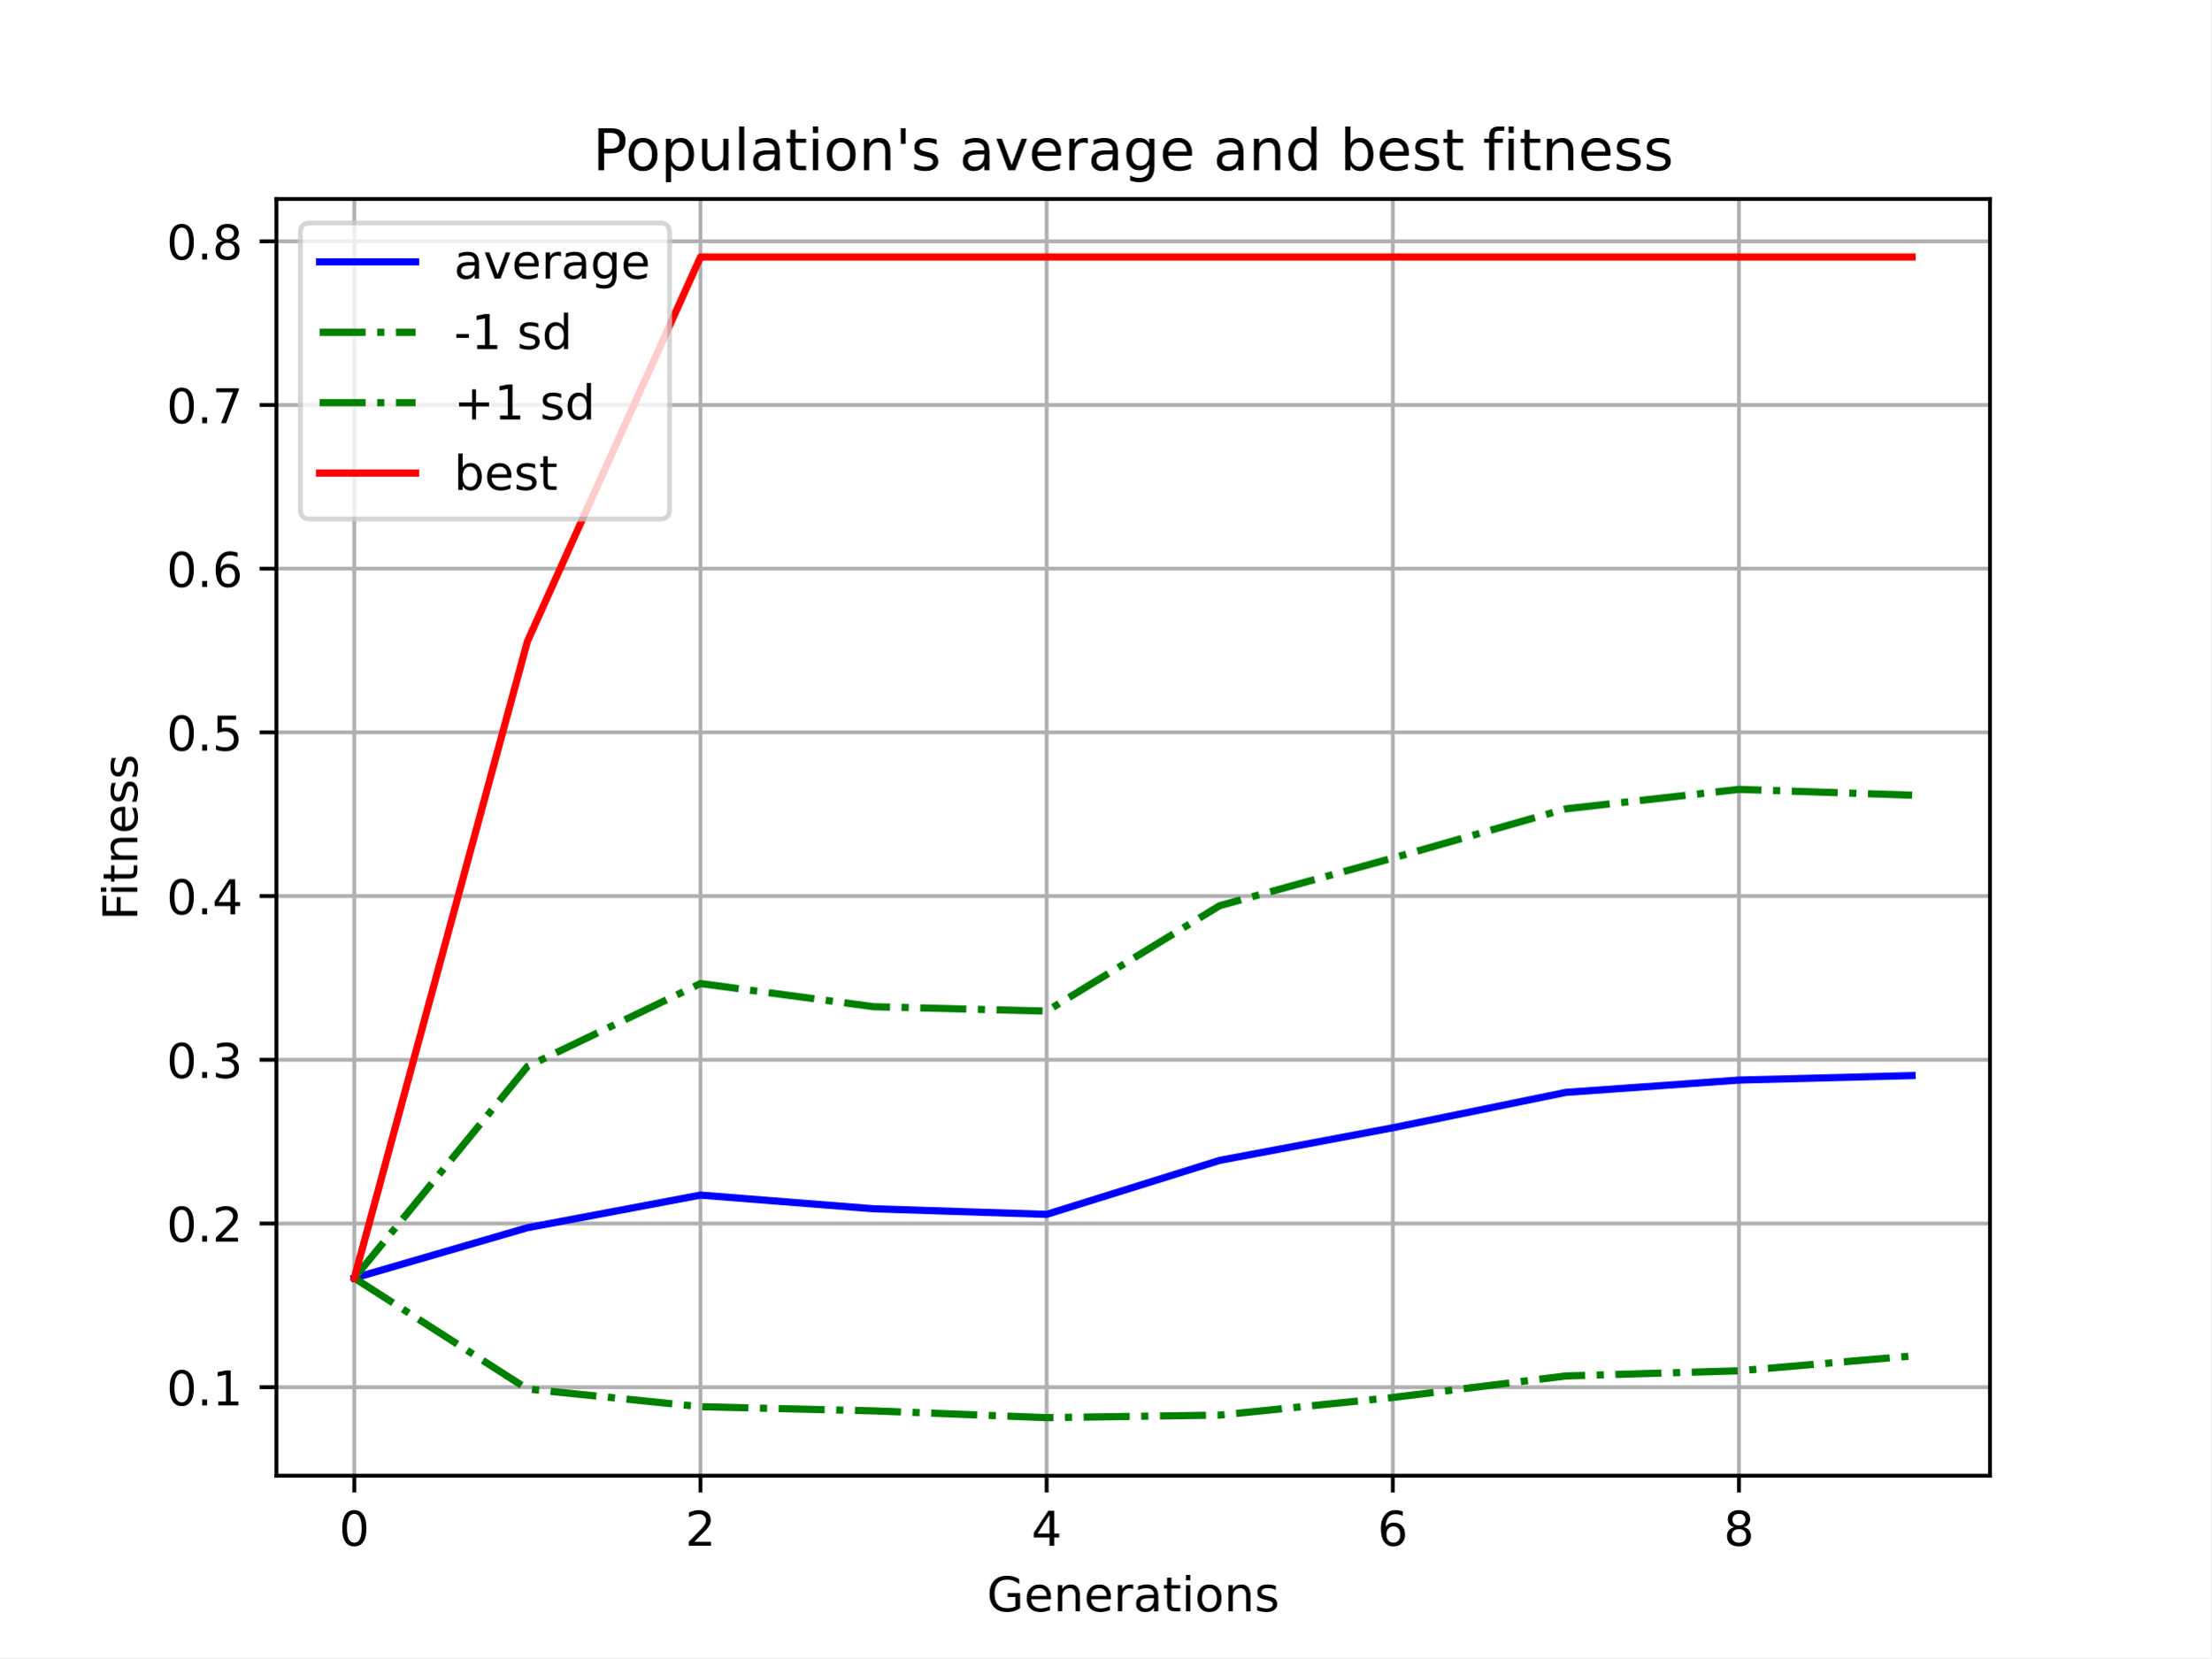
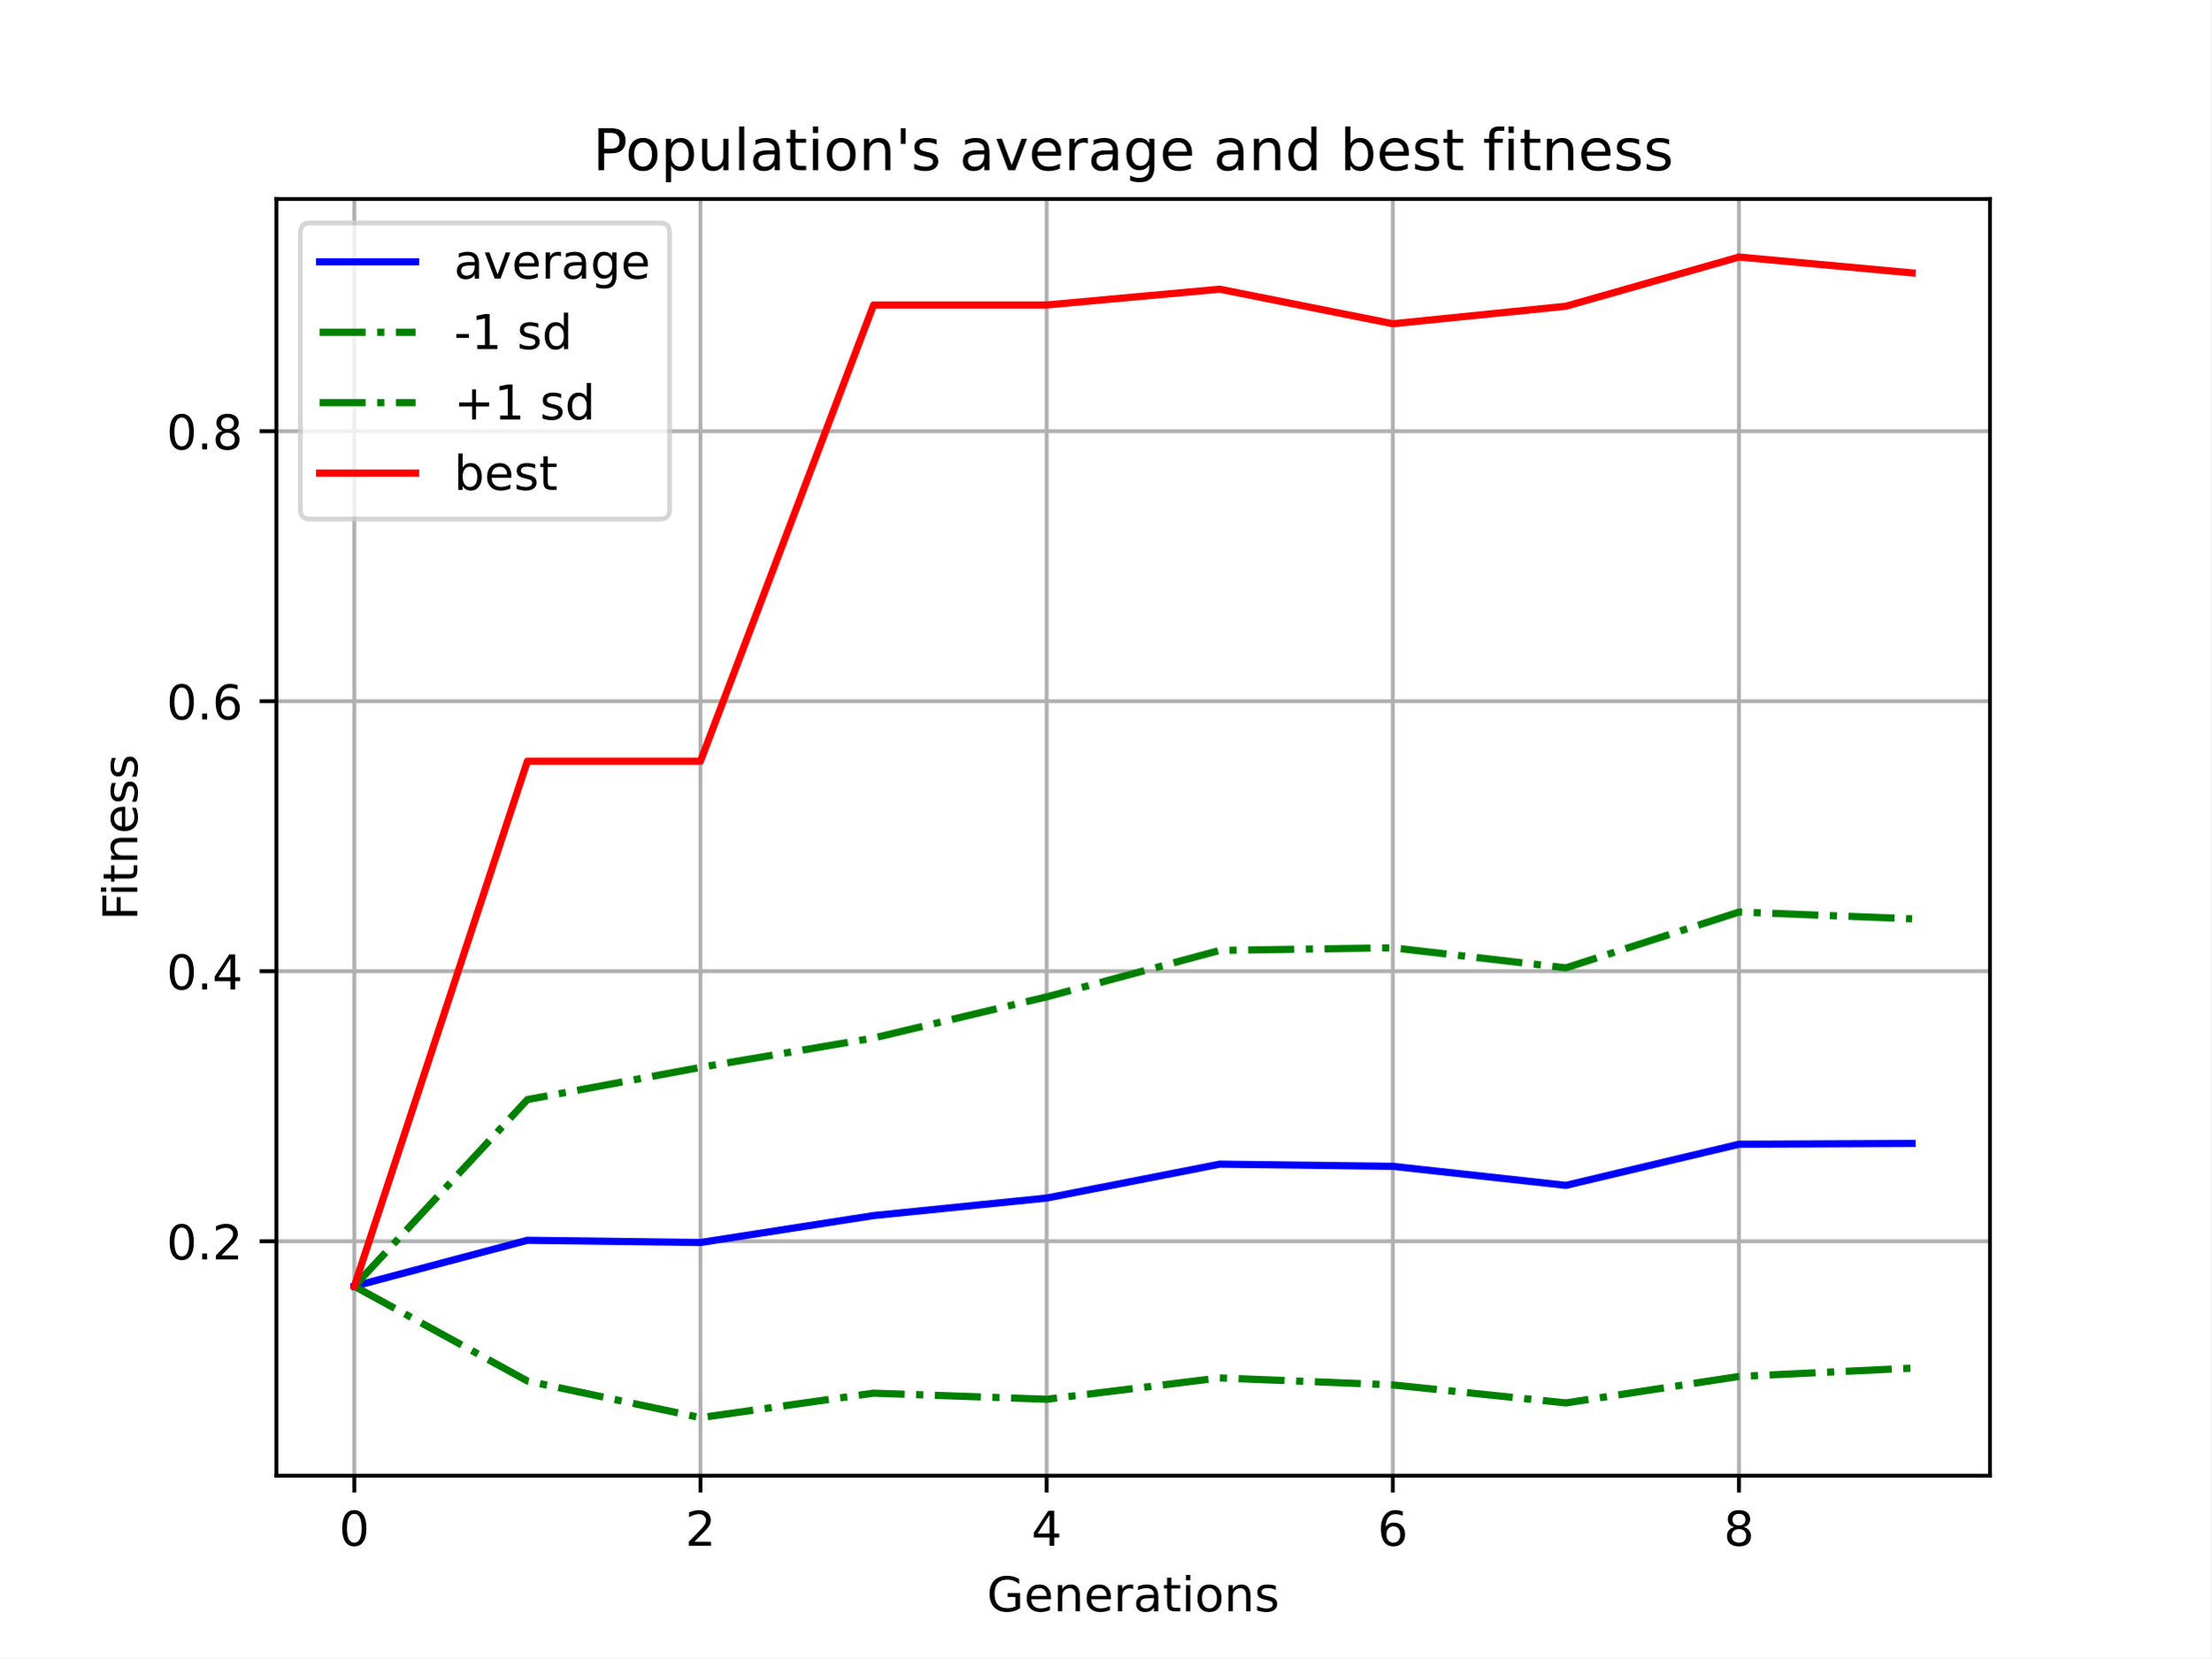
<svg xmlns="http://www.w3.org/2000/svg" xmlns:xlink="http://www.w3.org/1999/xlink" height="345.6pt" version="1.1" viewBox="0 0 460.8 345.6" width="460.8pt">
  <defs>
    <style type="text/css">*{stroke-linecap:butt;stroke-linejoin:round;}</style>
  </defs>
  <g id="figure_1">
    <g id="patch_1">
      <path d="M 0 345.6  L 460.8 345.6  L 460.8 0  L 0 0  z " style="fill:#ffffff;" />
    </g>
    <g id="axes_1">
      <g id="patch_2">
        <path d="M 57.6 307.584  L 414.72 307.584  L 414.72 41.472  L 57.6 41.472  z " style="fill:#ffffff;" />
      </g>
      <g id="matplotlib.axis_1">
        <g id="xtick_1">
          <g id="line2d_1">
-             <path clip-path="url(#p5fe4a9ea32)" d="M 73.833 307.584  L 73.833 41.472  " style="fill:none;stroke:#b0b0b0;stroke-linecap:square;stroke-width:0.8;" />
+             <path clip-path="url(#pbb1493d927)" d="M 73.833 307.584  L 73.833 41.472  " style="fill:none;stroke:#b0b0b0;stroke-linecap:square;stroke-width:0.8;" />
          </g>
          <g id="line2d_2">
            <defs>
-               <path d="M 0 0  L 0 3.5  " id="mc045195675" style="stroke:#000000;stroke-width:0.8;" />
-             </defs>
-             <g>
-               <use style="stroke:#000000;stroke-width:0.8;" x="73.833" xlink:href="#mc045195675" y="307.584" />
+               <path d="M 0 0  L 0 3.5  " id="mccd5e6b77a" style="stroke:#000000;stroke-width:0.8;" />
+             </defs>
+             <g>
+               <use style="stroke:#000000;stroke-width:0.8;" x="73.833" xlink:href="#mccd5e6b77a" y="307.584" />
            </g>
          </g>
          <g id="text_1">
            <g transform="translate(70.65148 322.1824)scale(0.1 -0.1)">
              <defs>
                <path d="M 2034 4250  Q 1547 4250 1301 3770  Q 1056 3291 1056 2328  Q 1056 1369 1301 889  Q 1547 409 2034 409  Q 2525 409 2770 889  Q 3016 1369 3016 2328  Q 3016 3291 2770 3770  Q 2525 4250 2034 4250  z M 2034 4750  Q 2819 4750 3233 4129  Q 3647 3509 3647 2328  Q 3647 1150 3233 529  Q 2819 -91 2034 -91  Q 1250 -91 836 529  Q 422 1150 422 2328  Q 422 3509 836 4129  Q 1250 4750 2034 4750  z " id="DejaVuSans-30" transform="scale(0.015625)" />
              </defs>
              <use xlink:href="#DejaVuSans-30" />
            </g>
          </g>
        </g>
        <g id="xtick_2">
          <g id="line2d_3">
-             <path clip-path="url(#p5fe4a9ea32)" d="M 145.978 307.584  L 145.978 41.472  " style="fill:none;stroke:#b0b0b0;stroke-linecap:square;stroke-width:0.8;" />
+             <path clip-path="url(#pbb1493d927)" d="M 145.978 307.584  L 145.978 41.472  " style="fill:none;stroke:#b0b0b0;stroke-linecap:square;stroke-width:0.8;" />
          </g>
          <g id="line2d_4">
            <g>
-               <use style="stroke:#000000;stroke-width:0.8;" x="145.978" xlink:href="#mc045195675" y="307.584" />
+               <use style="stroke:#000000;stroke-width:0.8;" x="145.978" xlink:href="#mccd5e6b77a" y="307.584" />
            </g>
          </g>
          <g id="text_2">
            <g transform="translate(142.7969 322.1824)scale(0.1 -0.1)">
              <defs>
                <path d="M 1228 531  L 3431 531  L 3431 0  L 469 0  L 469 531  Q 828 903 1448 1529  Q 2069 2156 2228 2338  Q 2531 2678 2651 2914  Q 2772 3150 2772 3378  Q 2772 3750 2511 3984  Q 2250 4219 1831 4219  Q 1534 4219 1204 4116  Q 875 4013 500 3803  L 500 4441  Q 881 4594 1212 4672  Q 1544 4750 1819 4750  Q 2544 4750 2975 4387  Q 3406 4025 3406 3419  Q 3406 3131 3298 2873  Q 3191 2616 2906 2266  Q 2828 2175 2409 1742  Q 1991 1309 1228 531  z " id="DejaVuSans-32" transform="scale(0.015625)" />
              </defs>
              <use xlink:href="#DejaVuSans-32" />
            </g>
          </g>
        </g>
        <g id="xtick_3">
          <g id="line2d_5">
-             <path clip-path="url(#p5fe4a9ea32)" d="M 218.124 307.584  L 218.124 41.472  " style="fill:none;stroke:#b0b0b0;stroke-linecap:square;stroke-width:0.8;" />
+             <path clip-path="url(#pbb1493d927)" d="M 218.124 307.584  L 218.124 41.472  " style="fill:none;stroke:#b0b0b0;stroke-linecap:square;stroke-width:0.8;" />
          </g>
          <g id="line2d_6">
            <g>
-               <use style="stroke:#000000;stroke-width:0.8;" x="218.124" xlink:href="#mc045195675" y="307.584" />
+               <use style="stroke:#000000;stroke-width:0.8;" x="218.124" xlink:href="#mccd5e6b77a" y="307.584" />
            </g>
          </g>
          <g id="text_3">
            <g transform="translate(214.9424 322.1824)scale(0.1 -0.1)">
              <defs>
                <path d="M 2419 4116  L 825 1625  L 2419 1625  L 2419 4116  z M 2253 4666  L 3047 4666  L 3047 1625  L 3713 1625  L 3713 1100  L 3047 1100  L 3047 0  L 2419 0  L 2419 1100  L 313 1100  L 313 1709  L 2253 4666  z " id="DejaVuSans-34" transform="scale(0.015625)" />
              </defs>
              <use xlink:href="#DejaVuSans-34" />
            </g>
          </g>
        </g>
        <g id="xtick_4">
          <g id="line2d_7">
-             <path clip-path="url(#p5fe4a9ea32)" d="M 290.269 307.584  L 290.269 41.472  " style="fill:none;stroke:#b0b0b0;stroke-linecap:square;stroke-width:0.8;" />
+             <path clip-path="url(#pbb1493d927)" d="M 290.269 307.584  L 290.269 41.472  " style="fill:none;stroke:#b0b0b0;stroke-linecap:square;stroke-width:0.8;" />
          </g>
          <g id="line2d_8">
            <g>
-               <use style="stroke:#000000;stroke-width:0.8;" x="290.269" xlink:href="#mc045195675" y="307.584" />
+               <use style="stroke:#000000;stroke-width:0.8;" x="290.269" xlink:href="#mccd5e6b77a" y="307.584" />
            </g>
          </g>
          <g id="text_4">
            <g transform="translate(287.0878 322.1824)scale(0.1 -0.1)">
              <defs>
                <path d="M 2113 2584  Q 1688 2584 1439 2293  Q 1191 2003 1191 1497  Q 1191 994 1439 701  Q 1688 409 2113 409  Q 2538 409 2786 701  Q 3034 994 3034 1497  Q 3034 2003 2786 2293  Q 2538 2584 2113 2584  z M 3366 4563  L 3366 3988  Q 3128 4100 2886 4159  Q 2644 4219 2406 4219  Q 1781 4219 1451 3797  Q 1122 3375 1075 2522  Q 1259 2794 1537 2939  Q 1816 3084 2150 3084  Q 2853 3084 3261 2657  Q 3669 2231 3669 1497  Q 3669 778 3244 343  Q 2819 -91 2113 -91  Q 1303 -91 875 529  Q 447 1150 447 2328  Q 447 3434 972 4092  Q 1497 4750 2381 4750  Q 2619 4750 2861 4703  Q 3103 4656 3366 4563  z " id="DejaVuSans-36" transform="scale(0.015625)" />
              </defs>
              <use xlink:href="#DejaVuSans-36" />
            </g>
          </g>
        </g>
        <g id="xtick_5">
          <g id="line2d_9">
-             <path clip-path="url(#p5fe4a9ea32)" d="M 362.415 307.584  L 362.415 41.472  " style="fill:none;stroke:#b0b0b0;stroke-linecap:square;stroke-width:0.8;" />
+             <path clip-path="url(#pbb1493d927)" d="M 362.415 307.584  L 362.415 41.472  " style="fill:none;stroke:#b0b0b0;stroke-linecap:square;stroke-width:0.8;" />
          </g>
          <g id="line2d_10">
            <g>
-               <use style="stroke:#000000;stroke-width:0.8;" x="362.415" xlink:href="#mc045195675" y="307.584" />
+               <use style="stroke:#000000;stroke-width:0.8;" x="362.415" xlink:href="#mccd5e6b77a" y="307.584" />
            </g>
          </g>
          <g id="text_5">
            <g transform="translate(359.2333 322.1824)scale(0.1 -0.1)">
              <defs>
                <path d="M 2034 2216  Q 1584 2216 1326 1975  Q 1069 1734 1069 1313  Q 1069 891 1326 650  Q 1584 409 2034 409  Q 2484 409 2743 651  Q 3003 894 3003 1313  Q 3003 1734 2745 1975  Q 2488 2216 2034 2216  z M 1403 2484  Q 997 2584 770 2862  Q 544 3141 544 3541  Q 544 4100 942 4425  Q 1341 4750 2034 4750  Q 2731 4750 3128 4425  Q 3525 4100 3525 3541  Q 3525 3141 3298 2862  Q 3072 2584 2669 2484  Q 3125 2378 3379 2068  Q 3634 1759 3634 1313  Q 3634 634 3220 271  Q 2806 -91 2034 -91  Q 1263 -91 848 271  Q 434 634 434 1313  Q 434 1759 690 2068  Q 947 2378 1403 2484  z M 1172 3481  Q 1172 3119 1398 2916  Q 1625 2713 2034 2713  Q 2441 2713 2670 2916  Q 2900 3119 2900 3481  Q 2900 3844 2670 4047  Q 2441 4250 2034 4250  Q 1625 4250 1398 4047  Q 1172 3844 1172 3481  z " id="DejaVuSans-38" transform="scale(0.015625)" />
              </defs>
              <use xlink:href="#DejaVuSans-38" />
            </g>
          </g>
        </g>
        <g id="text_6">
          <g transform="translate(205.6623 335.8606)scale(0.1 -0.1)">
            <defs>
              <path d="M 3809 666  L 3809 1919  L 2778 1919  L 2778 2438  L 4434 2438  L 4434 434  Q 4069 175 3628 42  Q 3188 -91 2688 -91  Q 1594 -91 976 548  Q 359 1188 359 2328  Q 359 3472 976 4111  Q 1594 4750 2688 4750  Q 3144 4750 3555 4637  Q 3966 4525 4313 4306  L 4313 3634  Q 3963 3931 3569 4081  Q 3175 4231 2741 4231  Q 1884 4231 1454 3753  Q 1025 3275 1025 2328  Q 1025 1384 1454 906  Q 1884 428 2741 428  Q 3075 428 3337 486  Q 3600 544 3809 666  z " id="DejaVuSans-47" transform="scale(0.015625)" />
              <path d="M 3597 1894  L 3597 1613  L 953 1613  Q 991 1019 1311 708  Q 1631 397 2203 397  Q 2534 397 2845 478  Q 3156 559 3463 722  L 3463 178  Q 3153 47 2828 -22  Q 2503 -91 2169 -91  Q 1331 -91 842 396  Q 353 884 353 1716  Q 353 2575 817 3079  Q 1281 3584 2069 3584  Q 2775 3584 3186 3129  Q 3597 2675 3597 1894  z M 3022 2063  Q 3016 2534 2758 2815  Q 2500 3097 2075 3097  Q 1594 3097 1305 2825  Q 1016 2553 972 2059  L 3022 2063  z " id="DejaVuSans-65" transform="scale(0.015625)" />
              <path d="M 3513 2113  L 3513 0  L 2938 0  L 2938 2094  Q 2938 2591 2744 2837  Q 2550 3084 2163 3084  Q 1697 3084 1428 2787  Q 1159 2491 1159 1978  L 1159 0  L 581 0  L 581 3500  L 1159 3500  L 1159 2956  Q 1366 3272 1645 3428  Q 1925 3584 2291 3584  Q 2894 3584 3203 3211  Q 3513 2838 3513 2113  z " id="DejaVuSans-6e" transform="scale(0.015625)" />
              <path d="M 2631 2963  Q 2534 3019 2420 3045  Q 2306 3072 2169 3072  Q 1681 3072 1420 2755  Q 1159 2438 1159 1844  L 1159 0  L 581 0  L 581 3500  L 1159 3500  L 1159 2956  Q 1341 3275 1631 3429  Q 1922 3584 2338 3584  Q 2397 3584 2469 3576  Q 2541 3569 2628 3553  L 2631 2963  z " id="DejaVuSans-72" transform="scale(0.015625)" />
              <path d="M 2194 1759  Q 1497 1759 1228 1600  Q 959 1441 959 1056  Q 959 750 1161 570  Q 1363 391 1709 391  Q 2188 391 2477 730  Q 2766 1069 2766 1631  L 2766 1759  L 2194 1759  z M 3341 1997  L 3341 0  L 2766 0  L 2766 531  Q 2569 213 2275 61  Q 1981 -91 1556 -91  Q 1019 -91 701 211  Q 384 513 384 1019  Q 384 1609 779 1909  Q 1175 2209 1959 2209  L 2766 2209  L 2766 2266  Q 2766 2663 2505 2880  Q 2244 3097 1772 3097  Q 1472 3097 1187 3025  Q 903 2953 641 2809  L 641 3341  Q 956 3463 1253 3523  Q 1550 3584 1831 3584  Q 2591 3584 2966 3190  Q 3341 2797 3341 1997  z " id="DejaVuSans-61" transform="scale(0.015625)" />
              <path d="M 1172 4494  L 1172 3500  L 2356 3500  L 2356 3053  L 1172 3053  L 1172 1153  Q 1172 725 1289 603  Q 1406 481 1766 481  L 2356 481  L 2356 0  L 1766 0  Q 1100 0 847 248  Q 594 497 594 1153  L 594 3053  L 172 3053  L 172 3500  L 594 3500  L 594 4494  L 1172 4494  z " id="DejaVuSans-74" transform="scale(0.015625)" />
              <path d="M 603 3500  L 1178 3500  L 1178 0  L 603 0  L 603 3500  z M 603 4863  L 1178 4863  L 1178 4134  L 603 4134  L 603 4863  z " id="DejaVuSans-69" transform="scale(0.015625)" />
              <path d="M 1959 3097  Q 1497 3097 1228 2736  Q 959 2375 959 1747  Q 959 1119 1226 758  Q 1494 397 1959 397  Q 2419 397 2687 759  Q 2956 1122 2956 1747  Q 2956 2369 2687 2733  Q 2419 3097 1959 3097  z M 1959 3584  Q 2709 3584 3137 3096  Q 3566 2609 3566 1747  Q 3566 888 3137 398  Q 2709 -91 1959 -91  Q 1206 -91 779 398  Q 353 888 353 1747  Q 353 2609 779 3096  Q 1206 3584 1959 3584  z " id="DejaVuSans-6f" transform="scale(0.015625)" />
              <path d="M 2834 3397  L 2834 2853  Q 2591 2978 2328 3040  Q 2066 3103 1784 3103  Q 1356 3103 1142 2972  Q 928 2841 928 2578  Q 928 2378 1081 2264  Q 1234 2150 1697 2047  L 1894 2003  Q 2506 1872 2764 1633  Q 3022 1394 3022 966  Q 3022 478 2636 193  Q 2250 -91 1575 -91  Q 1294 -91 989 -36  Q 684 19 347 128  L 347 722  Q 666 556 975 473  Q 1284 391 1588 391  Q 1994 391 2212 530  Q 2431 669 2431 922  Q 2431 1156 2273 1281  Q 2116 1406 1581 1522  L 1381 1569  Q 847 1681 609 1914  Q 372 2147 372 2553  Q 372 3047 722 3315  Q 1072 3584 1716 3584  Q 2034 3584 2315 3537  Q 2597 3491 2834 3397  z " id="DejaVuSans-73" transform="scale(0.015625)" />
            </defs>
            <use xlink:href="#DejaVuSans-47" />
            <use x="77.49" xlink:href="#DejaVuSans-65" />
            <use x="139.014" xlink:href="#DejaVuSans-6e" />
            <use x="202.393" xlink:href="#DejaVuSans-65" />
            <use x="263.916" xlink:href="#DejaVuSans-72" />
            <use x="305.029" xlink:href="#DejaVuSans-61" />
            <use x="366.309" xlink:href="#DejaVuSans-74" />
            <use x="405.518" xlink:href="#DejaVuSans-69" />
            <use x="433.301" xlink:href="#DejaVuSans-6f" />
            <use x="494.482" xlink:href="#DejaVuSans-6e" />
            <use x="557.861" xlink:href="#DejaVuSans-73" />
          </g>
        </g>
      </g>
      <g id="matplotlib.axis_2">
        <g id="ytick_1">
          <g id="line2d_11">
-             <path clip-path="url(#p5fe4a9ea32)" d="M 57.6 289.136  L 414.72 289.136  " style="fill:none;stroke:#b0b0b0;stroke-linecap:square;stroke-width:0.8;" />
+             <path clip-path="url(#pbb1493d927)" d="M 57.6 258.715  L 414.72 258.715  " style="fill:none;stroke:#b0b0b0;stroke-linecap:square;stroke-width:0.8;" />
          </g>
          <g id="line2d_12">
            <defs>
-               <path d="M 0 0  L -3.5 0  " id="ma63bc44fb1" style="stroke:#000000;stroke-width:0.8;" />
-             </defs>
-             <g>
-               <use style="stroke:#000000;stroke-width:0.8;" x="57.6" xlink:href="#ma63bc44fb1" y="289.136" />
+               <path d="M 0 0  L -3.5 0  " id="m825e911849" style="stroke:#000000;stroke-width:0.8;" />
+             </defs>
+             <g>
+               <use style="stroke:#000000;stroke-width:0.8;" x="57.6" xlink:href="#m825e911849" y="258.715" />
            </g>
          </g>
          <g id="text_7">
-             <g transform="translate(34.69687 292.9357)scale(0.1 -0.1)">
+             <g transform="translate(34.69687 262.514)scale(0.1 -0.1)">
              <defs>
                <path d="M 684 794  L 1344 794  L 1344 0  L 684 0  L 684 794  z " id="DejaVuSans-2e" transform="scale(0.015625)" />
-                 <path d="M 794 531  L 1825 531  L 1825 4091  L 703 3866  L 703 4441  L 1819 4666  L 2450 4666  L 2450 531  L 3481 531  L 3481 0  L 794 0  L 794 531  z " id="DejaVuSans-31" transform="scale(0.015625)" />
              </defs>
              <use xlink:href="#DejaVuSans-30" />
              <use x="63.623" xlink:href="#DejaVuSans-2e" />
-               <use x="95.41" xlink:href="#DejaVuSans-31" />
+               <use x="95.41" xlink:href="#DejaVuSans-32" />
            </g>
          </g>
        </g>
        <g id="ytick_2">
          <g id="line2d_13">
-             <path clip-path="url(#p5fe4a9ea32)" d="M 57.6 255.015  L 414.72 255.015  " style="fill:none;stroke:#b0b0b0;stroke-linecap:square;stroke-width:0.8;" />
+             <path clip-path="url(#pbb1493d927)" d="M 57.6 202.432  L 414.72 202.432  " style="fill:none;stroke:#b0b0b0;stroke-linecap:square;stroke-width:0.8;" />
          </g>
          <g id="line2d_14">
            <g>
-               <use style="stroke:#000000;stroke-width:0.8;" x="57.6" xlink:href="#ma63bc44fb1" y="255.015" />
+               <use style="stroke:#000000;stroke-width:0.8;" x="57.6" xlink:href="#m825e911849" y="202.432" />
            </g>
          </g>
          <g id="text_8">
-             <g transform="translate(34.69687 258.814)scale(0.1 -0.1)">
+             <g transform="translate(34.69687 206.2312)scale(0.1 -0.1)">
              <use xlink:href="#DejaVuSans-30" />
              <use x="63.623" xlink:href="#DejaVuSans-2e" />
-               <use x="95.41" xlink:href="#DejaVuSans-32" />
+               <use x="95.41" xlink:href="#DejaVuSans-34" />
            </g>
          </g>
        </g>
        <g id="ytick_3">
          <g id="line2d_15">
-             <path clip-path="url(#p5fe4a9ea32)" d="M 57.6 220.893  L 414.72 220.893  " style="fill:none;stroke:#b0b0b0;stroke-linecap:square;stroke-width:0.8;" />
+             <path clip-path="url(#pbb1493d927)" d="M 57.6 146.149  L 414.72 146.149  " style="fill:none;stroke:#b0b0b0;stroke-linecap:square;stroke-width:0.8;" />
          </g>
          <g id="line2d_16">
            <g>
-               <use style="stroke:#000000;stroke-width:0.8;" x="57.6" xlink:href="#ma63bc44fb1" y="220.893" />
+               <use style="stroke:#000000;stroke-width:0.8;" x="57.6" xlink:href="#m825e911849" y="146.149" />
            </g>
          </g>
          <g id="text_9">
-             <g transform="translate(34.69687 224.6922)scale(0.1 -0.1)">
-               <defs>
-                 <path d="M 2597 2516  Q 3050 2419 3304 2112  Q 3559 1806 3559 1356  Q 3559 666 3084 287  Q 2609 -91 1734 -91  Q 1441 -91 1130 -33  Q 819 25 488 141  L 488 750  Q 750 597 1062 519  Q 1375 441 1716 441  Q 2309 441 2620 675  Q 2931 909 2931 1356  Q 2931 1769 2642 2001  Q 2353 2234 1838 2234  L 1294 2234  L 1294 2753  L 1863 2753  Q 2328 2753 2575 2939  Q 2822 3125 2822 3475  Q 2822 3834 2567 4026  Q 2313 4219 1838 4219  Q 1578 4219 1281 4162  Q 984 4106 628 3988  L 628 4550  Q 988 4650 1302 4700  Q 1616 4750 1894 4750  Q 2613 4750 3031 4423  Q 3450 4097 3450 3541  Q 3450 3153 3228 2886  Q 3006 2619 2597 2516  z " id="DejaVuSans-33" transform="scale(0.015625)" />
-               </defs>
+             <g transform="translate(34.69687 149.9484)scale(0.1 -0.1)">
              <use xlink:href="#DejaVuSans-30" />
              <use x="63.623" xlink:href="#DejaVuSans-2e" />
-               <use x="95.41" xlink:href="#DejaVuSans-33" />
+               <use x="95.41" xlink:href="#DejaVuSans-36" />
            </g>
          </g>
        </g>
        <g id="ytick_4">
          <g id="line2d_17">
-             <path clip-path="url(#p5fe4a9ea32)" d="M 57.6 186.771  L 414.72 186.771  " style="fill:none;stroke:#b0b0b0;stroke-linecap:square;stroke-width:0.8;" />
+             <path clip-path="url(#pbb1493d927)" d="M 57.6 89.866  L 414.72 89.866  " style="fill:none;stroke:#b0b0b0;stroke-linecap:square;stroke-width:0.8;" />
          </g>
          <g id="line2d_18">
            <g>
-               <use style="stroke:#000000;stroke-width:0.8;" x="57.6" xlink:href="#ma63bc44fb1" y="186.771" />
+               <use style="stroke:#000000;stroke-width:0.8;" x="57.6" xlink:href="#m825e911849" y="89.866" />
            </g>
          </g>
          <g id="text_10">
-             <g transform="translate(34.69687 190.5705)scale(0.1 -0.1)">
-               <use xlink:href="#DejaVuSans-30" />
-               <use x="63.623" xlink:href="#DejaVuSans-2e" />
-               <use x="95.41" xlink:href="#DejaVuSans-34" />
-             </g>
-           </g>
-         </g>
-         <g id="ytick_5">
-           <g id="line2d_19">
-             <path clip-path="url(#p5fe4a9ea32)" d="M 57.6 152.65  L 414.72 152.65  " style="fill:none;stroke:#b0b0b0;stroke-linecap:square;stroke-width:0.8;" />
-           </g>
-           <g id="line2d_20">
-             <g>
-               <use style="stroke:#000000;stroke-width:0.8;" x="57.6" xlink:href="#ma63bc44fb1" y="152.65" />
-             </g>
-           </g>
-           <g id="text_11">
-             <g transform="translate(34.69687 156.4488)scale(0.1 -0.1)">
-               <defs>
-                 <path d="M 691 4666  L 3169 4666  L 3169 4134  L 1269 4134  L 1269 2991  Q 1406 3038 1543 3061  Q 1681 3084 1819 3084  Q 2600 3084 3056 2656  Q 3513 2228 3513 1497  Q 3513 744 3044 326  Q 2575 -91 1722 -91  Q 1428 -91 1123 -41  Q 819 9 494 109  L 494 744  Q 775 591 1075 516  Q 1375 441 1709 441  Q 2250 441 2565 725  Q 2881 1009 2881 1497  Q 2881 1984 2565 2268  Q 2250 2553 1709 2553  Q 1456 2553 1204 2497  Q 953 2441 691 2322  L 691 4666  z " id="DejaVuSans-35" transform="scale(0.015625)" />
-               </defs>
-               <use xlink:href="#DejaVuSans-30" />
-               <use x="63.623" xlink:href="#DejaVuSans-2e" />
-               <use x="95.41" xlink:href="#DejaVuSans-35" />
-             </g>
-           </g>
-         </g>
-         <g id="ytick_6">
-           <g id="line2d_21">
-             <path clip-path="url(#p5fe4a9ea32)" d="M 57.6 118.528  L 414.72 118.528  " style="fill:none;stroke:#b0b0b0;stroke-linecap:square;stroke-width:0.8;" />
-           </g>
-           <g id="line2d_22">
-             <g>
-               <use style="stroke:#000000;stroke-width:0.8;" x="57.6" xlink:href="#ma63bc44fb1" y="118.528" />
-             </g>
-           </g>
-           <g id="text_12">
-             <g transform="translate(34.69687 122.3271)scale(0.1 -0.1)">
-               <use xlink:href="#DejaVuSans-30" />
-               <use x="63.623" xlink:href="#DejaVuSans-2e" />
-               <use x="95.41" xlink:href="#DejaVuSans-36" />
-             </g>
-           </g>
-         </g>
-         <g id="ytick_7">
-           <g id="line2d_23">
-             <path clip-path="url(#p5fe4a9ea32)" d="M 57.6 84.406  L 414.72 84.406  " style="fill:none;stroke:#b0b0b0;stroke-linecap:square;stroke-width:0.8;" />
-           </g>
-           <g id="line2d_24">
-             <g>
-               <use style="stroke:#000000;stroke-width:0.8;" x="57.6" xlink:href="#ma63bc44fb1" y="84.406" />
-             </g>
-           </g>
-           <g id="text_13">
-             <g transform="translate(34.69687 88.20539)scale(0.1 -0.1)">
-               <defs>
-                 <path d="M 525 4666  L 3525 4666  L 3525 4397  L 1831 0  L 1172 0  L 2766 4134  L 525 4134  L 525 4666  z " id="DejaVuSans-37" transform="scale(0.015625)" />
-               </defs>
-               <use xlink:href="#DejaVuSans-30" />
-               <use x="63.623" xlink:href="#DejaVuSans-2e" />
-               <use x="95.41" xlink:href="#DejaVuSans-37" />
-             </g>
-           </g>
-         </g>
-         <g id="ytick_8">
-           <g id="line2d_25">
-             <path clip-path="url(#p5fe4a9ea32)" d="M 57.6 50.284  L 414.72 50.284  " style="fill:none;stroke:#b0b0b0;stroke-linecap:square;stroke-width:0.8;" />
-           </g>
-           <g id="line2d_26">
-             <g>
-               <use style="stroke:#000000;stroke-width:0.8;" x="57.6" xlink:href="#ma63bc44fb1" y="50.284" />
-             </g>
-           </g>
-           <g id="text_14">
-             <g transform="translate(34.69687 54.08368)scale(0.1 -0.1)">
+             <g transform="translate(34.69687 93.66553)scale(0.1 -0.1)">
              <use xlink:href="#DejaVuSans-30" />
              <use x="63.623" xlink:href="#DejaVuSans-2e" />
              <use x="95.41" xlink:href="#DejaVuSans-38" />
            </g>
          </g>
        </g>
-         <g id="text_15">
+         <g id="text_11">
          <g transform="translate(28.61719 191.8452)rotate(-90)scale(0.1 -0.1)">
            <defs>
              <path d="M 628 4666  L 3309 4666  L 3309 4134  L 1259 4134  L 1259 2759  L 3109 2759  L 3109 2228  L 1259 2228  L 1259 0  L 628 0  L 628 4666  z " id="DejaVuSans-46" transform="scale(0.015625)" />
            </defs>
            <use xlink:href="#DejaVuSans-46" />
            <use x="50.27" xlink:href="#DejaVuSans-69" />
            <use x="78.053" xlink:href="#DejaVuSans-74" />
            <use x="117.262" xlink:href="#DejaVuSans-6e" />
            <use x="180.641" xlink:href="#DejaVuSans-65" />
            <use x="242.164" xlink:href="#DejaVuSans-73" />
            <use x="294.264" xlink:href="#DejaVuSans-73" />
          </g>
        </g>
      </g>
-       <g id="line2d_27">
-         <path clip-path="url(#p5fe4a9ea32)" d="M 73.833 266.389  L 109.905 255.901  L 145.978 249.101  L 182.051 251.952  L 218.124 253.117  L 254.196 241.861  L 290.269 235.067  L 326.342 227.688  L 362.415 225.125  L 398.487 224.188  " style="fill:none;stroke:#0000ff;stroke-linecap:square;stroke-width:1.5;" />
-       </g>
-       <g id="line2d_28">
-         <path clip-path="url(#p5fe4a9ea32)" d="M 73.833 266.389  L 109.905 289.51  L 145.978 293.199  L 182.051 294.074  L 218.124 295.488  L 254.196 294.955  L 290.269 291.287  L 326.342 286.794  L 362.415 285.719  L 398.487 282.633  " style="fill:none;stroke:#008000;stroke-dasharray:9.6,2.4,1.5,2.4;stroke-dashoffset:0;stroke-width:1.5;" />
-       </g>
-       <g id="line2d_29">
-         <path clip-path="url(#p5fe4a9ea32)" d="M 73.833 266.389  L 109.905 222.292  L 145.978 205.003  L 182.051 209.829  L 218.124 210.746  L 254.196 188.766  L 290.269 178.846  L 326.342 168.582  L 362.415 164.531  L 398.487 165.743  " style="fill:none;stroke:#008000;stroke-dasharray:9.6,2.4,1.5,2.4;stroke-dashoffset:0;stroke-width:1.5;" />
-       </g>
-       <g id="line2d_30">
-         <path clip-path="url(#p5fe4a9ea32)" d="M 73.833 266.389  L 109.905 133.693  L 145.978 53.568  L 182.051 53.568  L 218.124 53.568  L 254.196 53.568  L 290.269 53.568  L 326.342 53.568  L 362.415 53.568  L 398.487 53.568  " style="fill:none;stroke:#ff0000;stroke-linecap:square;stroke-width:1.5;" />
+       <g id="line2d_19">
+         <path clip-path="url(#pbb1493d927)" d="M 73.833 268.095  L 109.905 258.519  L 145.978 258.985  L 182.051 253.369  L 218.124 249.718  L 254.196 242.653  L 290.269 243.106  L 326.342 247.074  L 362.415 238.499  L 398.487 238.336  " style="fill:none;stroke:#0000ff;stroke-linecap:square;stroke-width:1.5;" />
+       </g>
+       <g id="line2d_20">
+         <path clip-path="url(#pbb1493d927)" d="M 73.833 268.095  L 109.905 287.844  L 145.978 295.488  L 182.051 290.379  L 218.124 291.654  L 254.196 287.207  L 290.269 288.662  L 326.342 292.416  L 362.415 286.898  L 398.487 285.166  " style="fill:none;stroke:#008000;stroke-dasharray:9.6,2.4,1.5,2.4;stroke-dashoffset:0;stroke-width:1.5;" />
+       </g>
+       <g id="line2d_21">
+         <path clip-path="url(#pbb1493d927)" d="M 73.833 268.095  L 109.905 229.194  L 145.978 222.483  L 182.051 216.358  L 218.124 207.782  L 254.196 198.098  L 290.269 197.55  L 326.342 201.733  L 362.415 190.1  L 398.487 191.506  " style="fill:none;stroke:#008000;stroke-dasharray:9.6,2.4,1.5,2.4;stroke-dashoffset:0;stroke-width:1.5;" />
+       </g>
+       <g id="line2d_22">
+         <path clip-path="url(#pbb1493d927)" d="M 73.833 268.095  L 109.905 158.656  L 145.978 158.656  L 182.051 63.561  L 218.124 63.561  L 254.196 60.268  L 290.269 67.474  L 326.342 63.822  L 362.415 53.568  L 398.487 56.877  " style="fill:none;stroke:#ff0000;stroke-linecap:square;stroke-width:1.5;" />
      </g>
      <g id="patch_3">
        <path d="M 57.6 307.584  L 57.6 41.472  " style="fill:none;stroke:#000000;stroke-linecap:square;stroke-linejoin:miter;stroke-width:0.8;" />
      </g>
      <g id="patch_4">
        <path d="M 414.72 307.584  L 414.72 41.472  " style="fill:none;stroke:#000000;stroke-linecap:square;stroke-linejoin:miter;stroke-width:0.8;" />
      </g>
      <g id="patch_5">
        <path d="M 57.6 307.584  L 414.72 307.584  " style="fill:none;stroke:#000000;stroke-linecap:square;stroke-linejoin:miter;stroke-width:0.8;" />
      </g>
      <g id="patch_6">
        <path d="M 57.6 41.472  L 414.72 41.472  " style="fill:none;stroke:#000000;stroke-linecap:square;stroke-linejoin:miter;stroke-width:0.8;" />
      </g>
-       <g id="text_16">
+       <g id="text_12">
        <g transform="translate(123.5297 35.472)scale(0.12 -0.12)">
          <defs>
            <path d="M 1259 4147  L 1259 2394  L 2053 2394  Q 2494 2394 2734 2622  Q 2975 2850 2975 3272  Q 2975 3691 2734 3919  Q 2494 4147 2053 4147  L 1259 4147  z M 628 4666  L 2053 4666  Q 2838 4666 3239 4311  Q 3641 3956 3641 3272  Q 3641 2581 3239 2228  Q 2838 1875 2053 1875  L 1259 1875  L 1259 0  L 628 0  L 628 4666  z " id="DejaVuSans-50" transform="scale(0.015625)" />
            <path d="M 1159 525  L 1159 -1331  L 581 -1331  L 581 3500  L 1159 3500  L 1159 2969  Q 1341 3281 1617 3432  Q 1894 3584 2278 3584  Q 2916 3584 3314 3078  Q 3713 2572 3713 1747  Q 3713 922 3314 415  Q 2916 -91 2278 -91  Q 1894 -91 1617 61  Q 1341 213 1159 525  z M 3116 1747  Q 3116 2381 2855 2742  Q 2594 3103 2138 3103  Q 1681 3103 1420 2742  Q 1159 2381 1159 1747  Q 1159 1113 1420 752  Q 1681 391 2138 391  Q 2594 391 2855 752  Q 3116 1113 3116 1747  z " id="DejaVuSans-70" transform="scale(0.015625)" />
            <path d="M 544 1381  L 544 3500  L 1119 3500  L 1119 1403  Q 1119 906 1312 657  Q 1506 409 1894 409  Q 2359 409 2629 706  Q 2900 1003 2900 1516  L 2900 3500  L 3475 3500  L 3475 0  L 2900 0  L 2900 538  Q 2691 219 2414 64  Q 2138 -91 1772 -91  Q 1169 -91 856 284  Q 544 659 544 1381  z M 1991 3584  L 1991 3584  z " id="DejaVuSans-75" transform="scale(0.015625)" />
            <path d="M 603 4863  L 1178 4863  L 1178 0  L 603 0  L 603 4863  z " id="DejaVuSans-6c" transform="scale(0.015625)" />
            <path d="M 1147 4666  L 1147 2931  L 616 2931  L 616 4666  L 1147 4666  z " id="DejaVuSans-27" transform="scale(0.015625)" />
            <path id="DejaVuSans-20" transform="scale(0.015625)" />
            <path d="M 191 3500  L 800 3500  L 1894 563  L 2988 3500  L 3597 3500  L 2284 0  L 1503 0  L 191 3500  z " id="DejaVuSans-76" transform="scale(0.015625)" />
            <path d="M 2906 1791  Q 2906 2416 2648 2759  Q 2391 3103 1925 3103  Q 1463 3103 1205 2759  Q 947 2416 947 1791  Q 947 1169 1205 825  Q 1463 481 1925 481  Q 2391 481 2648 825  Q 2906 1169 2906 1791  z M 3481 434  Q 3481 -459 3084 -895  Q 2688 -1331 1869 -1331  Q 1566 -1331 1297 -1286  Q 1028 -1241 775 -1147  L 775 -588  Q 1028 -725 1275 -790  Q 1522 -856 1778 -856  Q 2344 -856 2625 -561  Q 2906 -266 2906 331  L 2906 616  Q 2728 306 2450 153  Q 2172 0 1784 0  Q 1141 0 747 490  Q 353 981 353 1791  Q 353 2603 747 3093  Q 1141 3584 1784 3584  Q 2172 3584 2450 3431  Q 2728 3278 2906 2969  L 2906 3500  L 3481 3500  L 3481 434  z " id="DejaVuSans-67" transform="scale(0.015625)" />
            <path d="M 2906 2969  L 2906 4863  L 3481 4863  L 3481 0  L 2906 0  L 2906 525  Q 2725 213 2448 61  Q 2172 -91 1784 -91  Q 1150 -91 751 415  Q 353 922 353 1747  Q 353 2572 751 3078  Q 1150 3584 1784 3584  Q 2172 3584 2448 3432  Q 2725 3281 2906 2969  z M 947 1747  Q 947 1113 1208 752  Q 1469 391 1925 391  Q 2381 391 2643 752  Q 2906 1113 2906 1747  Q 2906 2381 2643 2742  Q 2381 3103 1925 3103  Q 1469 3103 1208 2742  Q 947 2381 947 1747  z " id="DejaVuSans-64" transform="scale(0.015625)" />
            <path d="M 3116 1747  Q 3116 2381 2855 2742  Q 2594 3103 2138 3103  Q 1681 3103 1420 2742  Q 1159 2381 1159 1747  Q 1159 1113 1420 752  Q 1681 391 2138 391  Q 2594 391 2855 752  Q 3116 1113 3116 1747  z M 1159 2969  Q 1341 3281 1617 3432  Q 1894 3584 2278 3584  Q 2916 3584 3314 3078  Q 3713 2572 3713 1747  Q 3713 922 3314 415  Q 2916 -91 2278 -91  Q 1894 -91 1617 61  Q 1341 213 1159 525  L 1159 0  L 581 0  L 581 4863  L 1159 4863  L 1159 2969  z " id="DejaVuSans-62" transform="scale(0.015625)" />
            <path d="M 2375 4863  L 2375 4384  L 1825 4384  Q 1516 4384 1395 4259  Q 1275 4134 1275 3809  L 1275 3500  L 2222 3500  L 2222 3053  L 1275 3053  L 1275 0  L 697 0  L 697 3053  L 147 3053  L 147 3500  L 697 3500  L 697 3744  Q 697 4328 969 4595  Q 1241 4863 1831 4863  L 2375 4863  z " id="DejaVuSans-66" transform="scale(0.015625)" />
          </defs>
          <use xlink:href="#DejaVuSans-50" />
          <use x="56.678" xlink:href="#DejaVuSans-6f" />
          <use x="117.859" xlink:href="#DejaVuSans-70" />
          <use x="181.336" xlink:href="#DejaVuSans-75" />
          <use x="244.715" xlink:href="#DejaVuSans-6c" />
          <use x="272.498" xlink:href="#DejaVuSans-61" />
          <use x="333.777" xlink:href="#DejaVuSans-74" />
          <use x="372.986" xlink:href="#DejaVuSans-69" />
          <use x="400.77" xlink:href="#DejaVuSans-6f" />
          <use x="461.951" xlink:href="#DejaVuSans-6e" />
          <use x="525.33" xlink:href="#DejaVuSans-27" />
          <use x="552.82" xlink:href="#DejaVuSans-73" />
          <use x="604.92" xlink:href="#DejaVuSans-20" />
          <use x="636.707" xlink:href="#DejaVuSans-61" />
          <use x="697.986" xlink:href="#DejaVuSans-76" />
          <use x="757.166" xlink:href="#DejaVuSans-65" />
          <use x="818.689" xlink:href="#DejaVuSans-72" />
          <use x="859.803" xlink:href="#DejaVuSans-61" />
          <use x="921.082" xlink:href="#DejaVuSans-67" />
          <use x="984.559" xlink:href="#DejaVuSans-65" />
          <use x="1046.082" xlink:href="#DejaVuSans-20" />
          <use x="1077.869" xlink:href="#DejaVuSans-61" />
          <use x="1139.148" xlink:href="#DejaVuSans-6e" />
          <use x="1202.527" xlink:href="#DejaVuSans-64" />
          <use x="1266.004" xlink:href="#DejaVuSans-20" />
          <use x="1297.791" xlink:href="#DejaVuSans-62" />
          <use x="1361.268" xlink:href="#DejaVuSans-65" />
          <use x="1422.791" xlink:href="#DejaVuSans-73" />
          <use x="1474.891" xlink:href="#DejaVuSans-74" />
          <use x="1514.1" xlink:href="#DejaVuSans-20" />
          <use x="1545.887" xlink:href="#DejaVuSans-66" />
          <use x="1581.092" xlink:href="#DejaVuSans-69" />
          <use x="1608.875" xlink:href="#DejaVuSans-74" />
          <use x="1648.084" xlink:href="#DejaVuSans-6e" />
          <use x="1711.463" xlink:href="#DejaVuSans-65" />
          <use x="1772.986" xlink:href="#DejaVuSans-73" />
          <use x="1825.086" xlink:href="#DejaVuSans-73" />
        </g>
      </g>
      <g id="legend_1">
        <g id="patch_7">
          <path d="M 64.6 108.184  L 137.541 108.184  Q 139.541 108.184 139.541 106.184  L 139.541 48.472  Q 139.541 46.472 137.541 46.472  L 64.6 46.472  Q 62.6 46.472 62.6 48.472  L 62.6 106.184  Q 62.6 108.184 64.6 108.184  z " style="fill:#ffffff;opacity:0.8;stroke:#cccccc;stroke-linejoin:miter;" />
        </g>
-         <g id="line2d_31">
+         <g id="line2d_23">
          <path d="M 66.6 54.57  L 86.6 54.57  " style="fill:none;stroke:#0000ff;stroke-linecap:square;stroke-width:1.5;" />
        </g>
-         <g id="line2d_32" />
-         <g id="text_17">
+         <g id="line2d_24" />
+         <g id="text_13">
          <g transform="translate(94.6 58.07044)scale(0.1 -0.1)">
            <use xlink:href="#DejaVuSans-61" />
            <use x="61.279" xlink:href="#DejaVuSans-76" />
            <use x="120.459" xlink:href="#DejaVuSans-65" />
            <use x="181.982" xlink:href="#DejaVuSans-72" />
            <use x="223.096" xlink:href="#DejaVuSans-61" />
            <use x="284.375" xlink:href="#DejaVuSans-67" />
            <use x="347.852" xlink:href="#DejaVuSans-65" />
          </g>
        </g>
-         <g id="line2d_33">
+         <g id="line2d_25">
          <path d="M 66.6 69.249  L 86.6 69.249  " style="fill:none;stroke:#008000;stroke-dasharray:9.6,2.4,1.5,2.4;stroke-dashoffset:0;stroke-width:1.5;" />
        </g>
-         <g id="line2d_34" />
-         <g id="text_18">
+         <g id="line2d_26" />
+         <g id="text_14">
          <g transform="translate(94.6 72.74856)scale(0.1 -0.1)">
            <defs>
              <path d="M 313 2009  L 1997 2009  L 1997 1497  L 313 1497  L 313 2009  z " id="DejaVuSans-2d" transform="scale(0.015625)" />
+               <path d="M 794 531  L 1825 531  L 1825 4091  L 703 3866  L 703 4441  L 1819 4666  L 2450 4666  L 2450 531  L 3481 531  L 3481 0  L 794 0  L 794 531  z " id="DejaVuSans-31" transform="scale(0.015625)" />
            </defs>
            <use xlink:href="#DejaVuSans-2d" />
            <use x="36.084" xlink:href="#DejaVuSans-31" />
            <use x="99.707" xlink:href="#DejaVuSans-20" />
            <use x="131.494" xlink:href="#DejaVuSans-73" />
            <use x="183.594" xlink:href="#DejaVuSans-64" />
          </g>
        </g>
-         <g id="line2d_35">
+         <g id="line2d_27">
          <path d="M 66.6 83.927  L 86.6 83.927  " style="fill:none;stroke:#008000;stroke-dasharray:9.6,2.4,1.5,2.4;stroke-dashoffset:0;stroke-width:1.5;" />
        </g>
-         <g id="line2d_36" />
-         <g id="text_19">
+         <g id="line2d_28" />
+         <g id="text_15">
          <g transform="translate(94.6 87.42669)scale(0.1 -0.1)">
            <defs>
              <path d="M 2944 4013  L 2944 2272  L 4684 2272  L 4684 1741  L 2944 1741  L 2944 0  L 2419 0  L 2419 1741  L 678 1741  L 678 2272  L 2419 2272  L 2419 4013  L 2944 4013  z " id="DejaVuSans-2b" transform="scale(0.015625)" />
            </defs>
            <use xlink:href="#DejaVuSans-2b" />
            <use x="83.789" xlink:href="#DejaVuSans-31" />
            <use x="147.412" xlink:href="#DejaVuSans-20" />
            <use x="179.199" xlink:href="#DejaVuSans-73" />
            <use x="231.299" xlink:href="#DejaVuSans-64" />
          </g>
        </g>
-         <g id="line2d_37">
+         <g id="line2d_29">
          <path d="M 66.6 98.605  L 86.6 98.605  " style="fill:none;stroke:#ff0000;stroke-linecap:square;stroke-width:1.5;" />
        </g>
-         <g id="line2d_38" />
-         <g id="text_20">
+         <g id="line2d_30" />
+         <g id="text_16">
          <g transform="translate(94.6 102.1048)scale(0.1 -0.1)">
            <use xlink:href="#DejaVuSans-62" />
            <use x="63.477" xlink:href="#DejaVuSans-65" />
            <use x="125" xlink:href="#DejaVuSans-73" />
            <use x="177.1" xlink:href="#DejaVuSans-74" />
          </g>
        </g>
      </g>
    </g>
  </g>
  <defs>
-     <clipPath id="p5fe4a9ea32">
+     <clipPath id="pbb1493d927">
      <rect height="266.112" width="357.12" x="57.6" y="41.472" />
    </clipPath>
  </defs>
</svg>
